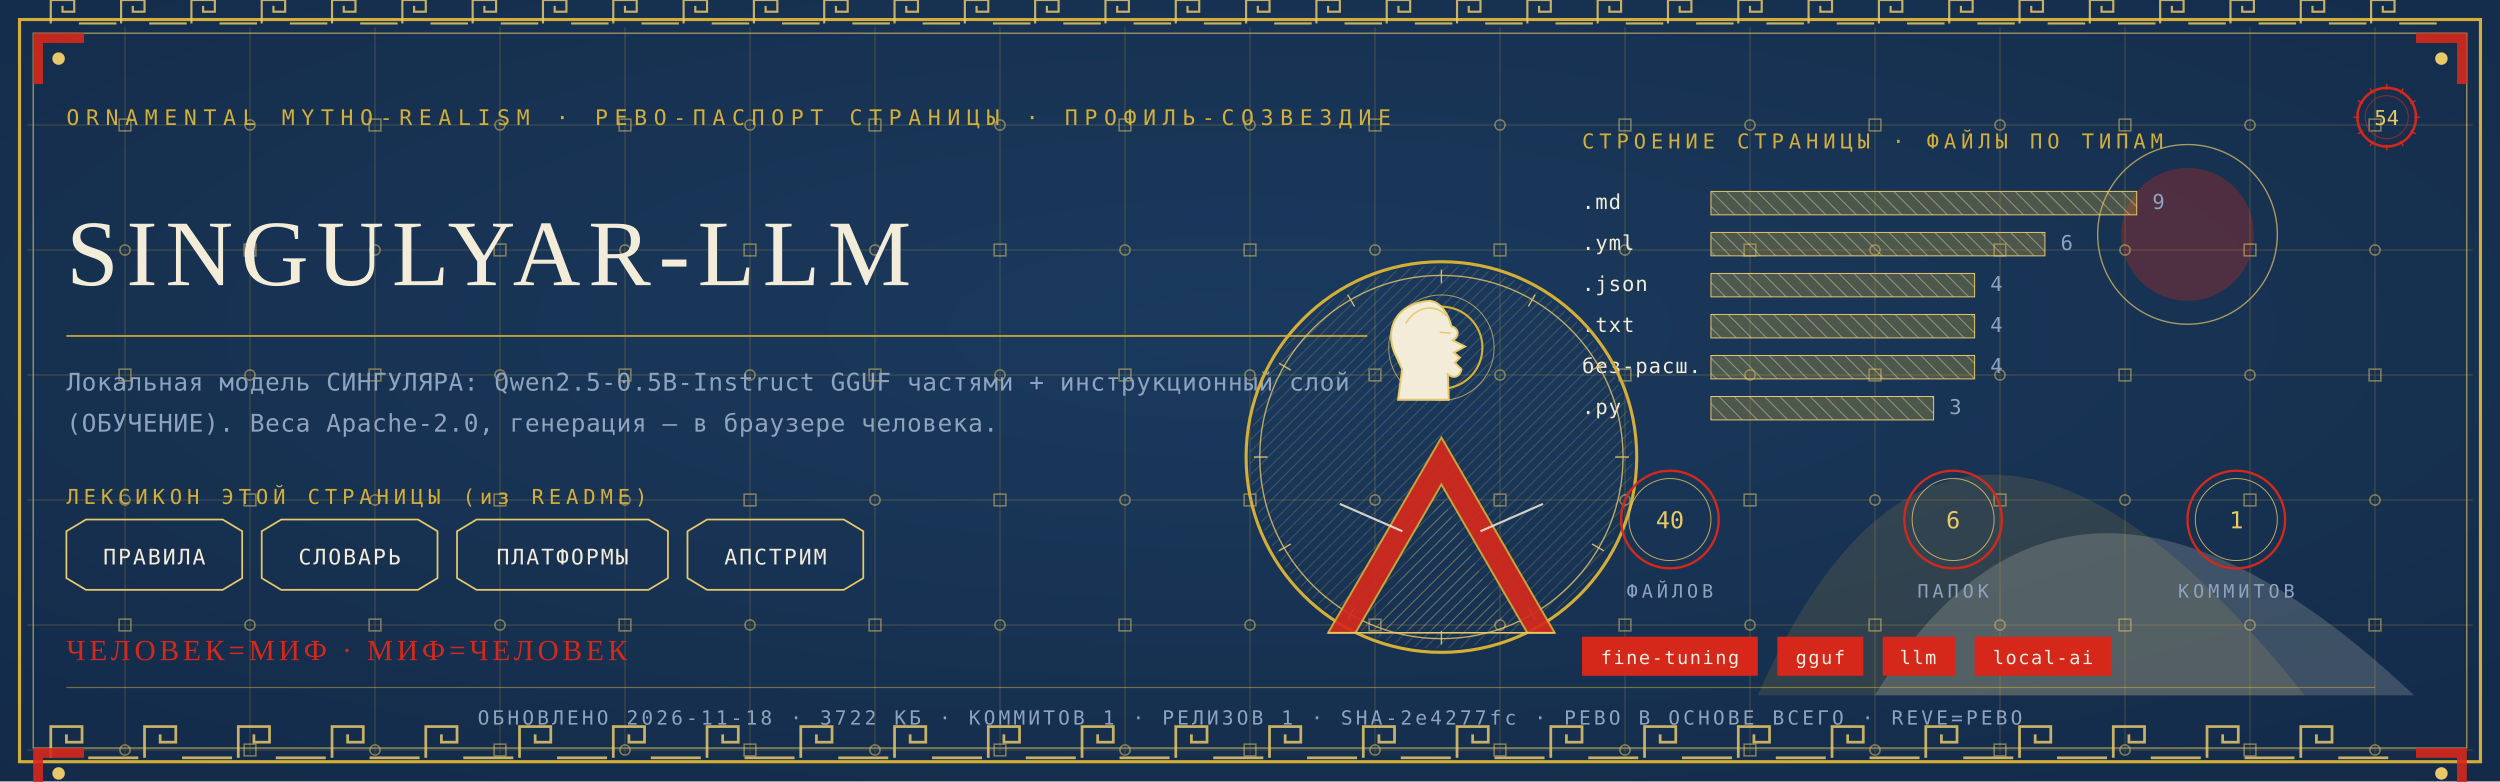
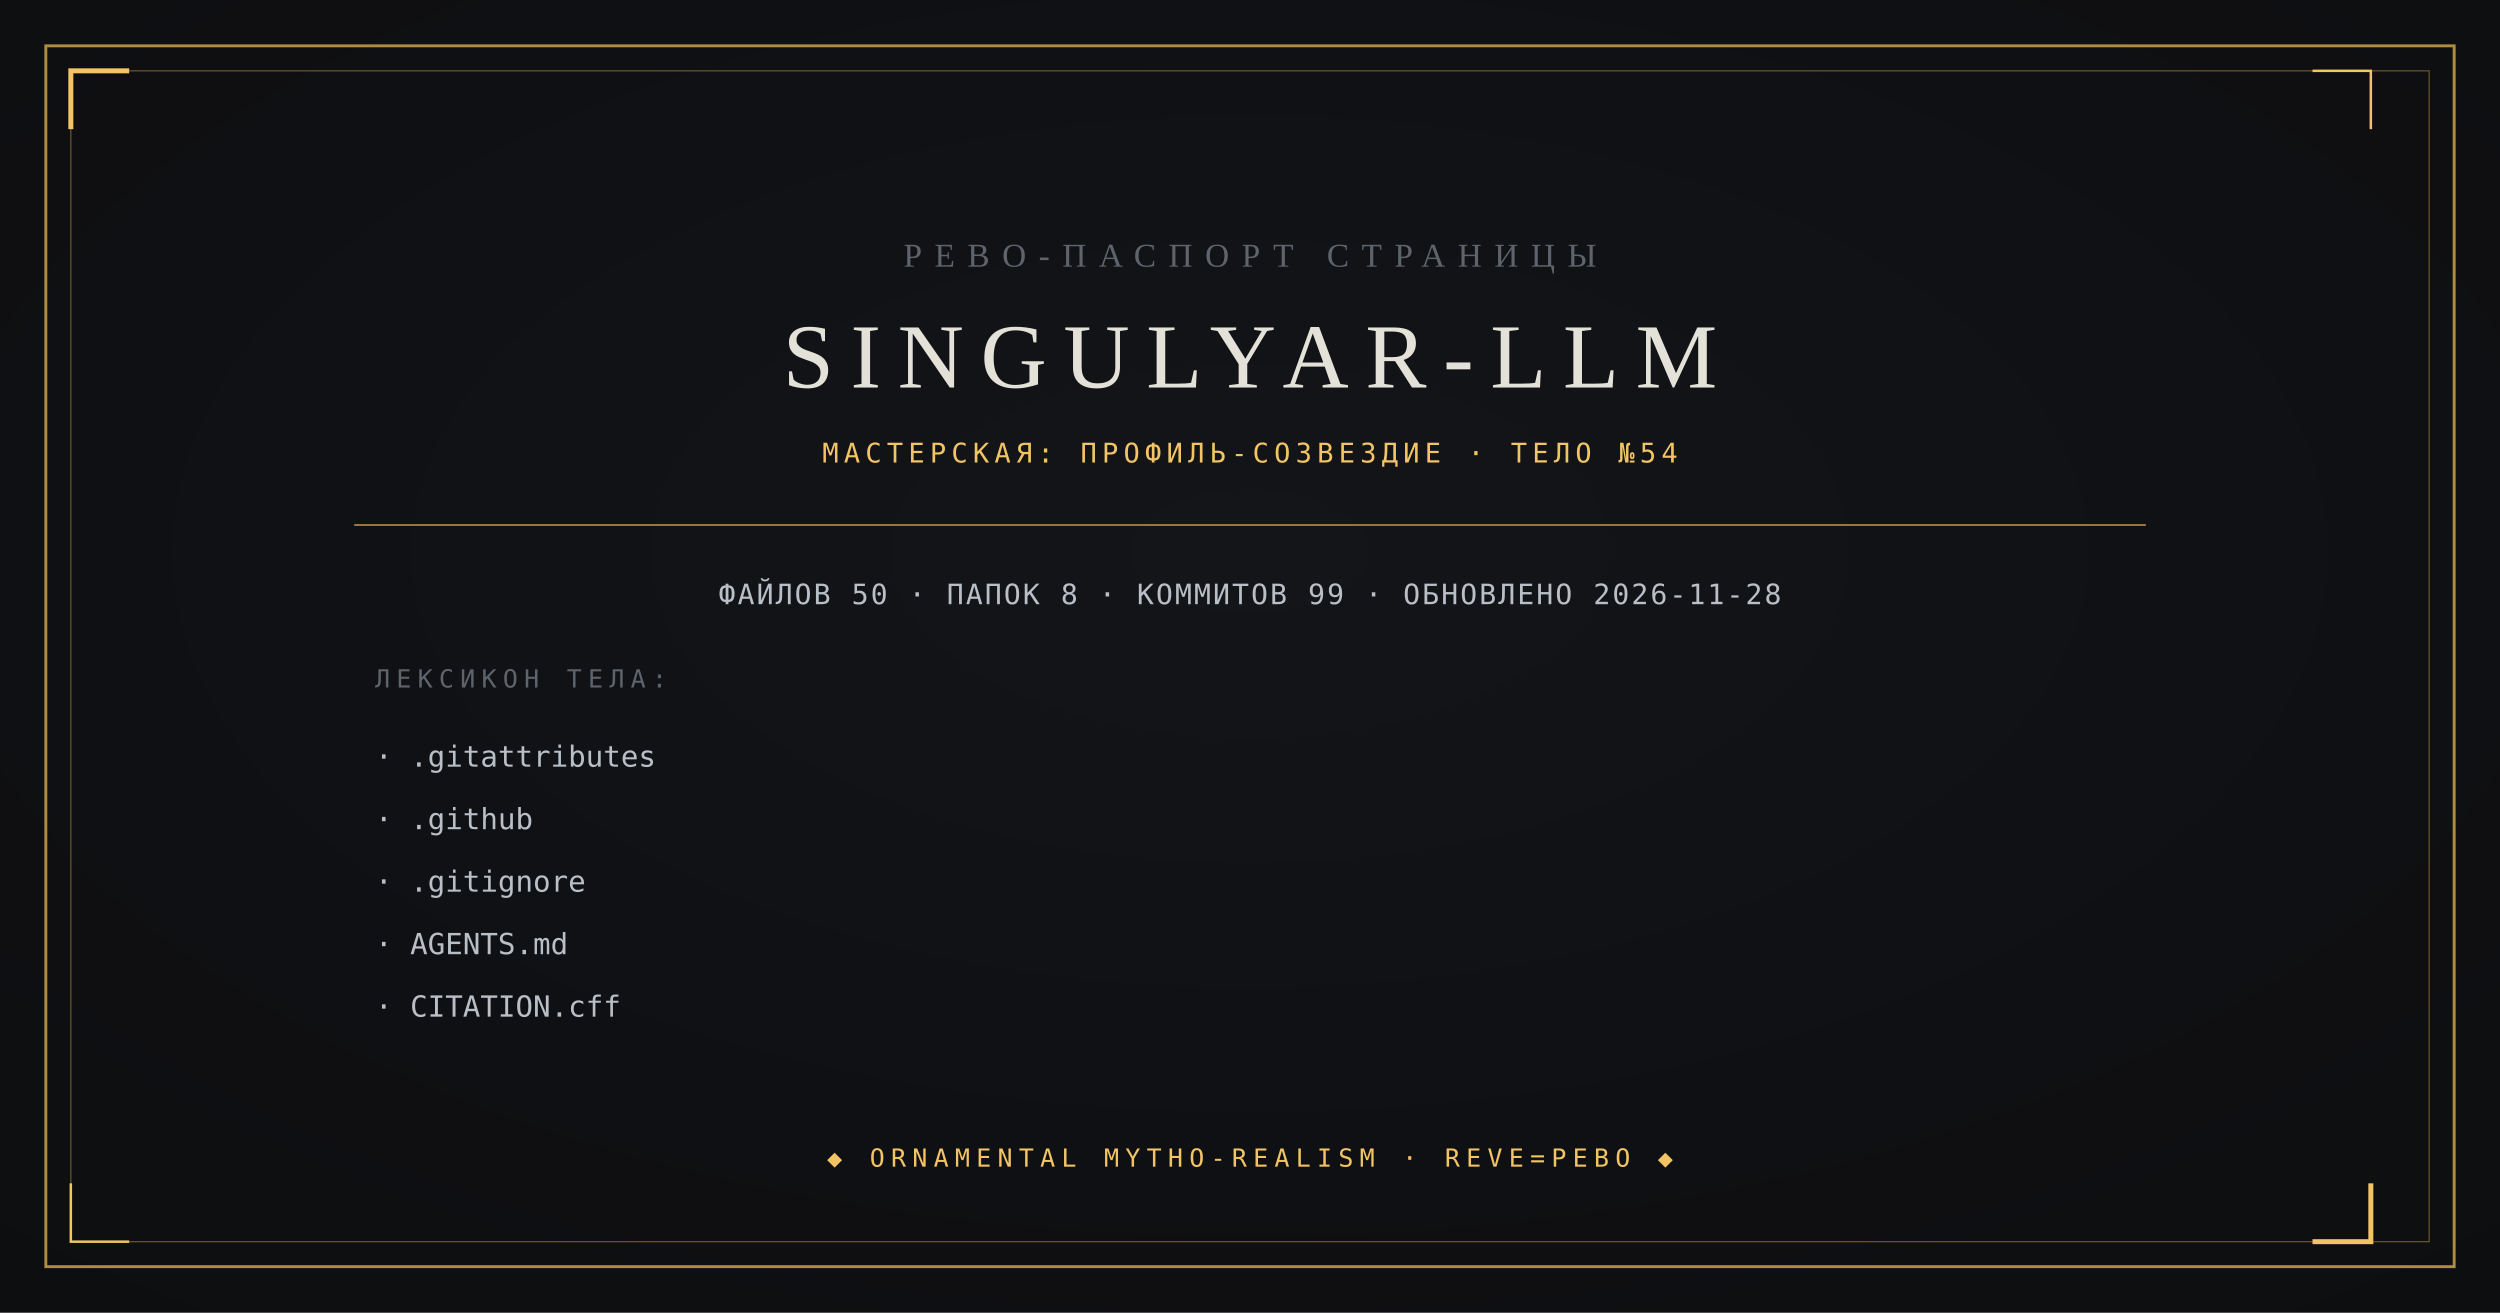
- <svg xmlns="http://www.w3.org/2000/svg" viewBox="0 0 1280 400" width="1280" height="400">
-   <defs>
-     <radialGradient id="rp54" cx="0.5" cy="0.42" r="1.1">
-       <stop offset="0" stop-color="#1B3B5F" />
-       <stop offset="1" stop-color="#10243E" />
-     </radialGradient>
-     <pattern id="hatchm" width="4.2" height="4.2" patternUnits="userSpaceOnUse" patternTransform="rotate(45)">
-       <rect width="4.2" height="4.2" fill="none" />
-       <line x1="0" y1="0" x2="0" y2="4.2" stroke="#E8C868" stroke-width="0.5" />
-     </pattern>
-     <pattern id="hatchv" width="5.5" height="5.5" patternUnits="userSpaceOnUse" patternTransform="rotate(-45)">
-       <rect width="5.5" height="5.5" fill="none" />
-       <line x1="0" y1="0" x2="0" y2="5.5" stroke="#F3ECD9" stroke-width="0.5" />
-     </pattern>
-   </defs>
-   <rect width="1280" height="400" fill="#10243E" />
-   <rect width="1280" height="400" fill="url(#rp54)" opacity="0.94" />
-   <path d="M 900 356 Q 1000 130 1180 356 Z" fill="#D4AF37" opacity="0.14" />
-   <path d="M 960 356 Q 1060 190 1236 356 Z" fill="#F3ECD9" opacity="0.18" />
-   <circle cx="1120" cy="120" r="34" fill="#D5281B" opacity="0.30" />
-   <circle cx="1120" cy="120" r="46" fill="none" stroke="#E8C868" stroke-width="0.7" opacity="0.7" />
-   <g stroke="#D4AF37" stroke-width="0.45" opacity="0.30">
-     <line x1="64" y1="14" x2="64" y2="386" />
-     <line x1="128" y1="14" x2="128" y2="386" />
-     <line x1="192" y1="14" x2="192" y2="386" />
-     <line x1="256" y1="14" x2="256" y2="386" />
-     <line x1="320" y1="14" x2="320" y2="386" />
-     <line x1="384" y1="14" x2="384" y2="386" />
-     <line x1="448" y1="14" x2="448" y2="386" />
-     <line x1="512" y1="14" x2="512" y2="386" />
-     <line x1="576" y1="14" x2="576" y2="386" />
-     <line x1="640" y1="14" x2="640" y2="386" />
-     <line x1="704" y1="14" x2="704" y2="386" />
-     <line x1="768" y1="14" x2="768" y2="386" />
-     <line x1="832" y1="14" x2="832" y2="386" />
-     <line x1="896" y1="14" x2="896" y2="386" />
-     <line x1="960" y1="14" x2="960" y2="386" />
-     <line x1="1024" y1="14" x2="1024" y2="386" />
-     <line x1="1088" y1="14" x2="1088" y2="386" />
-     <line x1="1152" y1="14" x2="1152" y2="386" />
-     <line x1="1216" y1="14" x2="1216" y2="386" />
-     <line x1="14" y1="64" x2="1266" y2="64" />
-     <line x1="14" y1="128" x2="1266" y2="128" />
-     <line x1="14" y1="192" x2="1266" y2="192" />
-     <line x1="14" y1="256" x2="1266" y2="256" />
-     <line x1="14" y1="320" x2="1266" y2="320" />
-     <line x1="14" y1="384" x2="1266" y2="384" />
-   </g>
-   <g fill="none" stroke="#E8C868" stroke-width="0.8" opacity="0.5">
-     <rect x="61" y="61" width="6" height="6" />
-     <circle cx="64" cy="128" r="2.6" />
-     <rect x="61" y="189" width="6" height="6" />
-     <circle cx="64" cy="256" r="2.6" />
-     <rect x="61" y="317" width="6" height="6" />
-     <circle cx="64" cy="384" r="2.6" />
-     <circle cx="128" cy="64" r="2.6" />
-     <rect x="125" y="125" width="6" height="6" />
-     <circle cx="128" cy="192" r="2.6" />
-     <rect x="125" y="253" width="6" height="6" />
-     <circle cx="128" cy="320" r="2.6" />
-     <rect x="125" y="381" width="6" height="6" />
-     <rect x="189" y="61" width="6" height="6" />
-     <circle cx="192" cy="128" r="2.6" />
-     <rect x="189" y="189" width="6" height="6" />
-     <circle cx="192" cy="256" r="2.6" />
-     <rect x="189" y="317" width="6" height="6" />
-     <circle cx="192" cy="384" r="2.6" />
-     <circle cx="256" cy="64" r="2.6" />
-     <rect x="253" y="125" width="6" height="6" />
-     <circle cx="256" cy="192" r="2.6" />
-     <rect x="253" y="253" width="6" height="6" />
-     <circle cx="256" cy="320" r="2.6" />
-     <rect x="253" y="381" width="6" height="6" />
-     <rect x="317" y="61" width="6" height="6" />
-     <circle cx="320" cy="128" r="2.6" />
-     <rect x="317" y="189" width="6" height="6" />
-     <circle cx="320" cy="256" r="2.6" />
-     <rect x="317" y="317" width="6" height="6" />
-     <circle cx="320" cy="384" r="2.6" />
-     <circle cx="384" cy="64" r="2.6" />
-     <rect x="381" y="125" width="6" height="6" />
-     <circle cx="384" cy="192" r="2.6" />
-     <rect x="381" y="253" width="6" height="6" />
-     <circle cx="384" cy="320" r="2.6" />
-     <rect x="381" y="381" width="6" height="6" />
-     <rect x="445" y="61" width="6" height="6" />
-     <circle cx="448" cy="128" r="2.6" />
-     <rect x="445" y="189" width="6" height="6" />
-     <circle cx="448" cy="256" r="2.6" />
-     <rect x="445" y="317" width="6" height="6" />
-     <circle cx="448" cy="384" r="2.6" />
-     <circle cx="512" cy="64" r="2.6" />
-     <rect x="509" y="125" width="6" height="6" />
-     <circle cx="512" cy="192" r="2.6" />
-     <rect x="509" y="253" width="6" height="6" />
-     <circle cx="512" cy="320" r="2.6" />
-     <rect x="509" y="381" width="6" height="6" />
-     <rect x="573" y="61" width="6" height="6" />
-     <circle cx="576" cy="128" r="2.6" />
-     <rect x="573" y="189" width="6" height="6" />
-     <circle cx="576" cy="256" r="2.6" />
-     <rect x="573" y="317" width="6" height="6" />
-     <circle cx="576" cy="384" r="2.6" />
-     <circle cx="640" cy="64" r="2.6" />
-     <rect x="637" y="125" width="6" height="6" />
-     <circle cx="640" cy="192" r="2.6" />
-     <rect x="637" y="253" width="6" height="6" />
-     <circle cx="640" cy="320" r="2.6" />
-     <rect x="637" y="381" width="6" height="6" />
-     <rect x="701" y="61" width="6" height="6" />
-     <circle cx="704" cy="128" r="2.6" />
-     <rect x="701" y="189" width="6" height="6" />
-     <circle cx="704" cy="256" r="2.6" />
-     <rect x="701" y="317" width="6" height="6" />
-     <circle cx="704" cy="384" r="2.6" />
-     <circle cx="768" cy="64" r="2.6" />
-     <rect x="765" y="125" width="6" height="6" />
-     <circle cx="768" cy="192" r="2.6" />
-     <rect x="765" y="253" width="6" height="6" />
-     <circle cx="768" cy="320" r="2.6" />
-     <rect x="765" y="381" width="6" height="6" />
-     <rect x="829" y="61" width="6" height="6" />
-     <circle cx="832" cy="128" r="2.6" />
-     <rect x="829" y="189" width="6" height="6" />
-     <circle cx="832" cy="256" r="2.6" />
-     <rect x="829" y="317" width="6" height="6" />
-     <circle cx="832" cy="384" r="2.6" />
-     <circle cx="896" cy="64" r="2.6" />
-     <rect x="893" y="125" width="6" height="6" />
-     <circle cx="896" cy="192" r="2.6" />
-     <rect x="893" y="253" width="6" height="6" />
-     <circle cx="896" cy="320" r="2.6" />
-     <rect x="893" y="381" width="6" height="6" />
-     <rect x="957" y="61" width="6" height="6" />
-     <circle cx="960" cy="128" r="2.6" />
-     <rect x="957" y="189" width="6" height="6" />
-     <circle cx="960" cy="256" r="2.6" />
-     <rect x="957" y="317" width="6" height="6" />
-     <circle cx="960" cy="384" r="2.6" />
-     <circle cx="1024" cy="64" r="2.6" />
-     <rect x="1021" y="125" width="6" height="6" />
-     <circle cx="1024" cy="192" r="2.6" />
-     <rect x="1021" y="253" width="6" height="6" />
-     <circle cx="1024" cy="320" r="2.6" />
-     <rect x="1021" y="381" width="6" height="6" />
-     <rect x="1085" y="61" width="6" height="6" />
-     <circle cx="1088" cy="128" r="2.6" />
-     <rect x="1085" y="189" width="6" height="6" />
-     <circle cx="1088" cy="256" r="2.6" />
-     <rect x="1085" y="317" width="6" height="6" />
-     <circle cx="1088" cy="384" r="2.6" />
-     <circle cx="1152" cy="64" r="2.6" />
-     <rect x="1149" y="125" width="6" height="6" />
-     <circle cx="1152" cy="192" r="2.6" />
-     <rect x="1149" y="253" width="6" height="6" />
-     <circle cx="1152" cy="320" r="2.6" />
-     <rect x="1149" y="381" width="6" height="6" />
-     <rect x="1213" y="61" width="6" height="6" />
-     <circle cx="1216" cy="128" r="2.6" />
-     <rect x="1213" y="189" width="6" height="6" />
-     <circle cx="1216" cy="256" r="2.6" />
-     <rect x="1213" y="317" width="6" height="6" />
-     <circle cx="1216" cy="384" r="2.6" />
-   </g>
-   <rect x="10" y="10" width="1260" height="380" fill="none" stroke="#D4AF37" stroke-width="1.6" />
-   <rect x="17" y="17" width="1246" height="366" fill="none" stroke="#E8C868" stroke-width="0.6" opacity="0.75" />
-   <g fill="none" stroke="#E8C868" stroke-width="1.4" opacity="0.85">
-     <path d="M 26 388 L 26 372 L 42 372 L 42 380.0 L 34.0 380.0 L 34.0 376.0" />
-     <line x1="45.2" y1="388" x2="70.8" y2="388" />
-     <path d="M 74 388 L 74 372 L 90 372 L 90 380.0 L 82.0 380.0 L 82.0 376.0" />
-     <line x1="93.2" y1="388" x2="118.8" y2="388" />
-     <path d="M 122 388 L 122 372 L 138 372 L 138 380.0 L 130.0 380.0 L 130.0 376.0" />
-     <line x1="141.2" y1="388" x2="166.8" y2="388" />
-     <path d="M 170 388 L 170 372 L 186 372 L 186 380.0 L 178.0 380.0 L 178.0 376.0" />
-     <line x1="189.2" y1="388" x2="214.8" y2="388" />
-     <path d="M 218 388 L 218 372 L 234 372 L 234 380.0 L 226.0 380.0 L 226.0 376.0" />
-     <line x1="237.2" y1="388" x2="262.8" y2="388" />
-     <path d="M 266 388 L 266 372 L 282 372 L 282 380.0 L 274.0 380.0 L 274.0 376.0" />
-     <line x1="285.2" y1="388" x2="310.8" y2="388" />
-     <path d="M 314 388 L 314 372 L 330 372 L 330 380.0 L 322.0 380.0 L 322.0 376.0" />
-     <line x1="333.2" y1="388" x2="358.8" y2="388" />
-     <path d="M 362 388 L 362 372 L 378 372 L 378 380.0 L 370.0 380.0 L 370.0 376.0" />
-     <line x1="381.2" y1="388" x2="406.8" y2="388" />
-     <path d="M 410 388 L 410 372 L 426 372 L 426 380.0 L 418.0 380.0 L 418.0 376.0" />
-     <line x1="429.2" y1="388" x2="454.8" y2="388" />
-     <path d="M 458 388 L 458 372 L 474 372 L 474 380.0 L 466.0 380.0 L 466.0 376.0" />
-     <line x1="477.2" y1="388" x2="502.8" y2="388" />
-     <path d="M 506 388 L 506 372 L 522 372 L 522 380.0 L 514.0 380.0 L 514.0 376.0" />
-     <line x1="525.2" y1="388" x2="550.8" y2="388" />
-     <path d="M 554 388 L 554 372 L 570 372 L 570 380.0 L 562.0 380.0 L 562.0 376.0" />
-     <line x1="573.2" y1="388" x2="598.8" y2="388" />
-     <path d="M 602 388 L 602 372 L 618 372 L 618 380.0 L 610.0 380.0 L 610.0 376.0" />
-     <line x1="621.2" y1="388" x2="646.8" y2="388" />
-     <path d="M 650 388 L 650 372 L 666 372 L 666 380.0 L 658.0 380.0 L 658.0 376.0" />
-     <line x1="669.2" y1="388" x2="694.8" y2="388" />
-     <path d="M 698 388 L 698 372 L 714 372 L 714 380.0 L 706.0 380.0 L 706.0 376.0" />
-     <line x1="717.2" y1="388" x2="742.8" y2="388" />
-     <path d="M 746 388 L 746 372 L 762 372 L 762 380.0 L 754.0 380.0 L 754.0 376.0" />
-     <line x1="765.2" y1="388" x2="790.8" y2="388" />
-     <path d="M 794 388 L 794 372 L 810 372 L 810 380.0 L 802.0 380.0 L 802.0 376.0" />
-     <line x1="813.2" y1="388" x2="838.8" y2="388" />
-     <path d="M 842 388 L 842 372 L 858 372 L 858 380.0 L 850.0 380.0 L 850.0 376.0" />
-     <line x1="861.2" y1="388" x2="886.8" y2="388" />
-     <path d="M 890 388 L 890 372 L 906 372 L 906 380.0 L 898.0 380.0 L 898.0 376.0" />
-     <line x1="909.2" y1="388" x2="934.8" y2="388" />
-     <path d="M 938 388 L 938 372 L 954 372 L 954 380.0 L 946.0 380.0 L 946.0 376.0" />
-     <line x1="957.2" y1="388" x2="982.8" y2="388" />
-     <path d="M 986 388 L 986 372 L 1002 372 L 1002 380.0 L 994.0 380.0 L 994.0 376.0" />
-     <line x1="1005.2" y1="388" x2="1030.8" y2="388" />
-     <path d="M 1034 388 L 1034 372 L 1050 372 L 1050 380.0 L 1042.0 380.0 L 1042.0 376.0" />
-     <line x1="1053.2" y1="388" x2="1078.8" y2="388" />
-     <path d="M 1082 388 L 1082 372 L 1098 372 L 1098 380.0 L 1090.0 380.0 L 1090.0 376.0" />
-     <line x1="1101.2" y1="388" x2="1126.8" y2="388" />
-     <path d="M 1130 388 L 1130 372 L 1146 372 L 1146 380.0 L 1138.0 380.0 L 1138.0 376.0" />
-     <line x1="1149.2" y1="388" x2="1174.8" y2="388" />
-     <path d="M 1178 388 L 1178 372 L 1194 372 L 1194 380.0 L 1186.0 380.0 L 1186.0 376.0" />
-     <line x1="1197.2" y1="388" x2="1222.8" y2="388" />
-   </g>
-   <g fill="none" stroke="#E8C868" stroke-width="1.1" opacity="0.85">
-     <path d="M 26 12 L 26 0 L 38 0 L 38 6.0 L 32.0 6.0 L 32.0 3.0" />
-     <line x1="40.4" y1="12" x2="59.6" y2="12" />
-     <path d="M 62 12 L 62 0 L 74 0 L 74 6.0 L 68.0 6.0 L 68.0 3.0" />
-     <line x1="76.4" y1="12" x2="95.6" y2="12" />
-     <path d="M 98 12 L 98 0 L 110 0 L 110 6.0 L 104.0 6.0 L 104.0 3.0" />
-     <line x1="112.4" y1="12" x2="131.6" y2="12" />
-     <path d="M 134 12 L 134 0 L 146 0 L 146 6.0 L 140.0 6.0 L 140.0 3.0" />
-     <line x1="148.4" y1="12" x2="167.6" y2="12" />
-     <path d="M 170 12 L 170 0 L 182 0 L 182 6.0 L 176.0 6.0 L 176.0 3.0" />
-     <line x1="184.4" y1="12" x2="203.6" y2="12" />
-     <path d="M 206 12 L 206 0 L 218 0 L 218 6.0 L 212.0 6.0 L 212.0 3.0" />
-     <line x1="220.4" y1="12" x2="239.6" y2="12" />
-     <path d="M 242 12 L 242 0 L 254 0 L 254 6.0 L 248.0 6.0 L 248.0 3.0" />
-     <line x1="256.4" y1="12" x2="275.6" y2="12" />
-     <path d="M 278 12 L 278 0 L 290 0 L 290 6.0 L 284.0 6.0 L 284.0 3.0" />
-     <line x1="292.4" y1="12" x2="311.6" y2="12" />
-     <path d="M 314 12 L 314 0 L 326 0 L 326 6.0 L 320.0 6.0 L 320.0 3.0" />
-     <line x1="328.4" y1="12" x2="347.6" y2="12" />
-     <path d="M 350 12 L 350 0 L 362 0 L 362 6.0 L 356.0 6.0 L 356.0 3.0" />
-     <line x1="364.4" y1="12" x2="383.6" y2="12" />
-     <path d="M 386 12 L 386 0 L 398 0 L 398 6.0 L 392.0 6.0 L 392.0 3.0" />
-     <line x1="400.4" y1="12" x2="419.6" y2="12" />
-     <path d="M 422 12 L 422 0 L 434 0 L 434 6.0 L 428.0 6.0 L 428.0 3.0" />
-     <line x1="436.4" y1="12" x2="455.6" y2="12" />
-     <path d="M 458 12 L 458 0 L 470 0 L 470 6.0 L 464.0 6.0 L 464.0 3.0" />
-     <line x1="472.4" y1="12" x2="491.6" y2="12" />
-     <path d="M 494 12 L 494 0 L 506 0 L 506 6.0 L 500.0 6.0 L 500.0 3.0" />
-     <line x1="508.4" y1="12" x2="527.6" y2="12" />
-     <path d="M 530 12 L 530 0 L 542 0 L 542 6.0 L 536.0 6.0 L 536.0 3.0" />
-     <line x1="544.4" y1="12" x2="563.6" y2="12" />
-     <path d="M 566 12 L 566 0 L 578 0 L 578 6.0 L 572.0 6.0 L 572.0 3.0" />
-     <line x1="580.4" y1="12" x2="599.6" y2="12" />
-     <path d="M 602 12 L 602 0 L 614 0 L 614 6.0 L 608.0 6.0 L 608.0 3.0" />
-     <line x1="616.4" y1="12" x2="635.6" y2="12" />
-     <path d="M 638 12 L 638 0 L 650 0 L 650 6.0 L 644.0 6.0 L 644.0 3.0" />
-     <line x1="652.4" y1="12" x2="671.6" y2="12" />
-     <path d="M 674 12 L 674 0 L 686 0 L 686 6.0 L 680.0 6.0 L 680.0 3.0" />
-     <line x1="688.4" y1="12" x2="707.6" y2="12" />
-     <path d="M 710 12 L 710 0 L 722 0 L 722 6.0 L 716.0 6.0 L 716.0 3.0" />
-     <line x1="724.4" y1="12" x2="743.6" y2="12" />
-     <path d="M 746 12 L 746 0 L 758 0 L 758 6.0 L 752.0 6.0 L 752.0 3.0" />
-     <line x1="760.4" y1="12" x2="779.6" y2="12" />
-     <path d="M 782 12 L 782 0 L 794 0 L 794 6.0 L 788.0 6.0 L 788.0 3.0" />
-     <line x1="796.4" y1="12" x2="815.6" y2="12" />
-     <path d="M 818 12 L 818 0 L 830 0 L 830 6.0 L 824.0 6.0 L 824.0 3.0" />
-     <line x1="832.4" y1="12" x2="851.6" y2="12" />
-     <path d="M 854 12 L 854 0 L 866 0 L 866 6.0 L 860.0 6.0 L 860.0 3.0" />
-     <line x1="868.4" y1="12" x2="887.6" y2="12" />
-     <path d="M 890 12 L 890 0 L 902 0 L 902 6.0 L 896.0 6.0 L 896.0 3.0" />
-     <line x1="904.4" y1="12" x2="923.6" y2="12" />
-     <path d="M 926 12 L 926 0 L 938 0 L 938 6.0 L 932.0 6.0 L 932.0 3.0" />
-     <line x1="940.4" y1="12" x2="959.6" y2="12" />
-     <path d="M 962 12 L 962 0 L 974 0 L 974 6.0 L 968.0 6.0 L 968.0 3.0" />
-     <line x1="976.4" y1="12" x2="995.6" y2="12" />
-     <path d="M 998 12 L 998 0 L 1010 0 L 1010 6.0 L 1004.0 6.0 L 1004.0 3.0" />
-     <line x1="1012.4" y1="12" x2="1031.6" y2="12" />
-     <path d="M 1034 12 L 1034 0 L 1046 0 L 1046 6.0 L 1040.0 6.0 L 1040.0 3.0" />
-     <line x1="1048.4" y1="12" x2="1067.6" y2="12" />
-     <path d="M 1070 12 L 1070 0 L 1082 0 L 1082 6.0 L 1076.0 6.0 L 1076.0 3.0" />
-     <line x1="1084.4" y1="12" x2="1103.6" y2="12" />
-     <path d="M 1106 12 L 1106 0 L 1118 0 L 1118 6.0 L 1112.0 6.0 L 1112.0 3.0" />
-     <line x1="1120.4" y1="12" x2="1139.6" y2="12" />
-     <path d="M 1142 12 L 1142 0 L 1154 0 L 1154 6.0 L 1148.0 6.0 L 1148.0 3.0" />
-     <line x1="1156.4" y1="12" x2="1175.6" y2="12" />
-     <path d="M 1178 12 L 1178 0 L 1190 0 L 1190 6.0 L 1184.0 6.0 L 1184.0 3.0" />
-     <line x1="1192.4" y1="12" x2="1211.6" y2="12" />
-     <path d="M 1214 12 L 1214 0 L 1226 0 L 1226 6.0 L 1220.0 6.0 L 1220.0 3.0" />
-     <line x1="1228.4" y1="12" x2="1247.6" y2="12" />
-   </g>
-   <g transform="translate(17,17) scale(1,1)">
-     <path d="M 0 0 L 26 0 L 26 5 L 5 5 L 5 26 L 0 26 Z" fill="#D5281B" opacity="0.9" />
-     <circle cx="13" cy="13" r="3.2" fill="#E8C868" />
-   </g>
-   <g transform="translate(1263,17) scale(-1,1)">
-     <path d="M 0 0 L 26 0 L 26 5 L 5 5 L 5 26 L 0 26 Z" fill="#D5281B" opacity="0.9" />
-     <circle cx="13" cy="13" r="3.2" fill="#E8C868" />
-   </g>
-   <g transform="translate(17,383) scale(1,1)">
-     <path d="M 0 0 L 26 0 L 26 5 L 5 5 L 5 26 L 0 26 Z" fill="#D5281B" opacity="0.9" />
-     <circle cx="13" cy="13" r="3.2" fill="#E8C868" />
-   </g>
-   <g transform="translate(1263,383) scale(-1,1)">
-     <path d="M 0 0 L 26 0 L 26 5 L 5 5 L 5 26 L 0 26 Z" fill="#D5281B" opacity="0.9" />
-     <circle cx="13" cy="13" r="3.2" fill="#E8C868" />
-   </g>
-   <text x="34" y="64" font-family="'Cascadia Mono', ui-monospace, Consolas, monospace" font-size="11" fill="#D4AF37" letter-spacing="3.4">ORNAMENTAL MYTHO-REALISM · РЕВО-ПАСПОРТ СТРАНИЦЫ · ПРОФИЛЬ-СОЗВЕЗДИЕ</text>
-   <g transform="translate(1222,60)">
-     <circle r="15" fill="none" stroke="#D5281B" stroke-width="1.3" />
-     <circle r="11" fill="none" stroke="#D5281B" stroke-width="0.55" opacity="0.6" />
-     <text y="4" text-anchor="middle" font-family="'Cascadia Mono', ui-monospace, Consolas, monospace" font-size="10.5" fill="#E8C868">54</text>
-     <g stroke="#D5281B" stroke-width="0.7">
-       <line x1="0" y1="-17" x2="0" y2="-14" transform="rotate(0)" />
-       <line x1="0" y1="-17" x2="0" y2="-14" transform="rotate(30)" />
-       <line x1="0" y1="-17" x2="0" y2="-14" transform="rotate(60)" />
-       <line x1="0" y1="-17" x2="0" y2="-14" transform="rotate(90)" />
-       <line x1="0" y1="-17" x2="0" y2="-14" transform="rotate(120)" />
-       <line x1="0" y1="-17" x2="0" y2="-14" transform="rotate(150)" />
-       <line x1="0" y1="-17" x2="0" y2="-14" transform="rotate(180)" />
-       <line x1="0" y1="-17" x2="0" y2="-14" transform="rotate(210)" />
-       <line x1="0" y1="-17" x2="0" y2="-14" transform="rotate(240)" />
-       <line x1="0" y1="-17" x2="0" y2="-14" transform="rotate(270)" />
-       <line x1="0" y1="-17" x2="0" y2="-14" transform="rotate(300)" />
-       <line x1="0" y1="-17" x2="0" y2="-14" transform="rotate(330)" />
-     </g>
-   </g>
-   <text x="34" y="146" font-family="Georgia, 'Times New Roman', serif" font-size="48.0" fill="#F3ECD9" letter-spacing="4">SINGULYAR-LLM</text>
-   <line x1="34" y1="172" x2="700" y2="172" stroke="#D4AF37" stroke-width="1" opacity="0.85" />
-   <text x="34" y="200" font-family="'Cascadia Mono', ui-monospace, Consolas, monospace" font-size="12.5" fill="#8FA3BF" letter-spacing="0.3">Локальная модель СИНГУЛЯРА: Qwen2.5-0.5B-Instruct GGUF частями + инструкционный слой</text>
-   <text x="34" y="221" font-family="'Cascadia Mono', ui-monospace, Consolas, monospace" font-size="12.5" fill="#8FA3BF" letter-spacing="0.3">(ОБУЧЕНИЕ). Веса Apache-2.0, генерация — в браузере человека.</text>
-   <text x="34" y="258" font-family="'Cascadia Mono', ui-monospace, Consolas, monospace" font-size="10.5" fill="#D4AF37" letter-spacing="2.5">ЛЕКСИКОН ЭТОЙ СТРАНИЦЫ (из README)</text>
-   <path d="M 34 272 L 44 266 L 114 266 L 124 272 L 124 296 L 114 302 L 44 302 L 34 296 Z" fill="none" stroke="#E8C868" stroke-width="0.9" />
-   <text x="79" y="289" text-anchor="middle" font-family="'Cascadia Mono', ui-monospace, Consolas, monospace" font-size="11" fill="#F3ECD9" letter-spacing="1">ПРАВИЛА</text>
-   <path d="M 134 272 L 144 266 L 214 266 L 224 272 L 224 296 L 214 302 L 144 302 L 134 296 Z" fill="none" stroke="#E8C868" stroke-width="0.9" />
-   <text x="179" y="289" text-anchor="middle" font-family="'Cascadia Mono', ui-monospace, Consolas, monospace" font-size="11" fill="#F3ECD9" letter-spacing="1">СЛОВАРЬ</text>
-   <path d="M 234 272 L 244 266 L 332 266 L 342 272 L 342 296 L 332 302 L 244 302 L 234 296 Z" fill="none" stroke="#E8C868" stroke-width="0.9" />
-   <text x="288" y="289" text-anchor="middle" font-family="'Cascadia Mono', ui-monospace, Consolas, monospace" font-size="11" fill="#F3ECD9" letter-spacing="1">ПЛАТФОРМЫ</text>
-   <path d="M 352 272 L 362 266 L 432 266 L 442 272 L 442 296 L 432 302 L 362 302 L 352 296 Z" fill="none" stroke="#E8C868" stroke-width="0.9" />
-   <text x="397" y="289" text-anchor="middle" font-family="'Cascadia Mono', ui-monospace, Consolas, monospace" font-size="11" fill="#F3ECD9" letter-spacing="1">АПСТРИМ</text>
-   <text x="810" y="76" font-family="'Cascadia Mono', ui-monospace, Consolas, monospace" font-size="10.5" fill="#D4AF37" letter-spacing="2.5">СТРОЕНИЕ СТРАНИЦЫ · ФАЙЛЫ ПО ТИПАМ</text>
-   <text x="810" y="107" font-family="'Cascadia Mono', ui-monospace, Consolas, monospace" font-size="10.5" fill="#F3ECD9" letter-spacing="0.5">.md</text>
-   <rect x="876" y="98" width="218" height="12" fill="url(#hatchv)" opacity="0.9" />
-   <rect x="876" y="98" width="218" height="12" fill="#D4AF37" opacity="0.28" />
-   <rect x="876" y="98" width="218" height="12" fill="none" stroke="#E8C868" stroke-width="0.5" />
-   <text x="1102" y="107" font-family="'Cascadia Mono', ui-monospace, Consolas, monospace" font-size="10.5" fill="#8FA3BF">9</text>
-   <text x="810" y="128" font-family="'Cascadia Mono', ui-monospace, Consolas, monospace" font-size="10.5" fill="#F3ECD9" letter-spacing="0.5">.yml</text>
-   <rect x="876" y="119" width="171" height="12" fill="url(#hatchv)" opacity="0.9" />
-   <rect x="876" y="119" width="171" height="12" fill="#D4AF37" opacity="0.28" />
-   <rect x="876" y="119" width="171" height="12" fill="none" stroke="#E8C868" stroke-width="0.5" />
-   <text x="1055" y="128" font-family="'Cascadia Mono', ui-monospace, Consolas, monospace" font-size="10.5" fill="#8FA3BF">6</text>
-   <text x="810" y="149" font-family="'Cascadia Mono', ui-monospace, Consolas, monospace" font-size="10.5" fill="#F3ECD9" letter-spacing="0.5">.json</text>
-   <rect x="876" y="140" width="135" height="12" fill="url(#hatchv)" opacity="0.9" />
-   <rect x="876" y="140" width="135" height="12" fill="#D4AF37" opacity="0.28" />
-   <rect x="876" y="140" width="135" height="12" fill="none" stroke="#E8C868" stroke-width="0.5" />
-   <text x="1019" y="149" font-family="'Cascadia Mono', ui-monospace, Consolas, monospace" font-size="10.5" fill="#8FA3BF">4</text>
-   <text x="810" y="170" font-family="'Cascadia Mono', ui-monospace, Consolas, monospace" font-size="10.5" fill="#F3ECD9" letter-spacing="0.5">.txt</text>
-   <rect x="876" y="161" width="135" height="12" fill="url(#hatchv)" opacity="0.9" />
-   <rect x="876" y="161" width="135" height="12" fill="#D4AF37" opacity="0.28" />
-   <rect x="876" y="161" width="135" height="12" fill="none" stroke="#E8C868" stroke-width="0.5" />
-   <text x="1019" y="170" font-family="'Cascadia Mono', ui-monospace, Consolas, monospace" font-size="10.5" fill="#8FA3BF">4</text>
-   <text x="810" y="191" font-family="'Cascadia Mono', ui-monospace, Consolas, monospace" font-size="10.5" fill="#F3ECD9" letter-spacing="0.5">без-расш.</text>
-   <rect x="876" y="182" width="135" height="12" fill="url(#hatchv)" opacity="0.9" />
-   <rect x="876" y="182" width="135" height="12" fill="#D4AF37" opacity="0.28" />
-   <rect x="876" y="182" width="135" height="12" fill="none" stroke="#E8C868" stroke-width="0.5" />
-   <text x="1019" y="191" font-family="'Cascadia Mono', ui-monospace, Consolas, monospace" font-size="10.5" fill="#8FA3BF">4</text>
-   <text x="810" y="212" font-family="'Cascadia Mono', ui-monospace, Consolas, monospace" font-size="10.5" fill="#F3ECD9" letter-spacing="0.5">.py</text>
-   <rect x="876" y="203" width="114" height="12" fill="url(#hatchv)" opacity="0.9" />
-   <rect x="876" y="203" width="114" height="12" fill="#D4AF37" opacity="0.28" />
-   <rect x="876" y="203" width="114" height="12" fill="none" stroke="#E8C868" stroke-width="0.5" />
-   <text x="998" y="212" font-family="'Cascadia Mono', ui-monospace, Consolas, monospace" font-size="10.5" fill="#8FA3BF">3</text>
-   <g transform="translate(738,234)">
-     <circle r="100" fill="none" stroke="#D4AF37" stroke-width="1.6" />
-     <circle r="93" fill="none" stroke="#E8C868" stroke-width="0.7" opacity="0.8" />
-     <circle r="98" fill="url(#hatchm)" opacity="0.4" />
-     <g stroke="#E8C868" stroke-width="0.7" opacity="0.9">
-       <line x1="0" y1="-96" x2="0" y2="-89" transform="rotate(0)" />
-       <line x1="0" y1="-96" x2="0" y2="-89" transform="rotate(30)" />
-       <line x1="0" y1="-96" x2="0" y2="-89" transform="rotate(60)" />
-       <line x1="0" y1="-96" x2="0" y2="-89" transform="rotate(90)" />
-       <line x1="0" y1="-96" x2="0" y2="-89" transform="rotate(120)" />
-       <line x1="0" y1="-96" x2="0" y2="-89" transform="rotate(150)" />
-       <line x1="0" y1="-96" x2="0" y2="-89" transform="rotate(180)" />
-       <line x1="0" y1="-96" x2="0" y2="-89" transform="rotate(210)" />
-       <line x1="0" y1="-96" x2="0" y2="-89" transform="rotate(240)" />
-       <line x1="0" y1="-96" x2="0" y2="-89" transform="rotate(270)" />
-       <line x1="0" y1="-96" x2="0" y2="-89" transform="rotate(300)" />
-       <line x1="0" y1="-96" x2="0" y2="-89" transform="rotate(330)" />
-     </g>
-     <circle cy="-56" r="21" fill="none" stroke="#D4AF37" stroke-width="1.1" />
-     <circle cy="-56" r="27" fill="none" stroke="#E8C868" stroke-width="0.5" opacity="0.7" />
-     <path d="M -6.0 -80.0 C -23.5 -78.7 -28.7 -65.7 -24.3 -54.0 L -20.1 -44.9 L -22.2 -29.3 L 3.8 -29.3 L 3.3 -42.3 C 6.9 -39.7 9.5 -41.5 10.3 -44.9 L 6.9 -48.3 L 9.5 -50.9 L 6.4 -53.5 L 12.1 -56.6 L 5.9 -59.7 C 9.5 -62.3 9.0 -65.7 5.1 -67.0 C 3.8 -72.7 -0.1 -79.5 -6.0 -80.0 Z" fill="#F3ECD9" stroke="#E8C868" stroke-width="1.0" />
-     <g fill="none" stroke="#E8C868" stroke-width="0.8" opacity="0.95">
-       <path d="M -18.3 -68.3 C -13.1 -77.4 -2.7 -78.7 2.5 -72.2" />
-       <path d="M -0.9 -63.9 L 4.8 -63.4" />
-     </g>
-     <path d="M -58.0 90.0 L 0 -10.0 L 58.0 90.0 L 44.0 90.0 L 0 14.0 L -44.0 90.0 Z" fill="#D5281B" opacity="0.92" stroke="#D4AF37" stroke-width="1.0" />
-     <path d="M -34.0 88.0 L 0 20.0 L 34.0 88.0" fill="url(#hatchm)" opacity="0.5" stroke="none" />
-     <path d="M -58.0 90.0 L 58.0 90.0" fill="none" stroke="#E8C868" stroke-width="0.8" />
-     <path d="M -52.0 24.0 L -20.0 38.0" fill="none" stroke="#F3ECD9" stroke-width="1.1" opacity="0.85" />
-     <path d="M 52.0 24.0 L 20.0 38.0" fill="none" stroke="#F3ECD9" stroke-width="1.1" opacity="0.85" />
-   </g>
-   <g transform="translate(855,266)">
-     <circle r="25" fill="none" stroke="#D5281B" stroke-width="1.2" />
-     <circle r="21" fill="none" stroke="#E8C868" stroke-width="0.5" opacity="0.8" />
-     <text y="4.5" text-anchor="middle" font-family="'Cascadia Mono', ui-monospace, Consolas, monospace" font-size="12" fill="#E8C868">40</text>
-     <text y="40" text-anchor="middle" font-family="'Cascadia Mono', ui-monospace, Consolas, monospace" font-size="9.5" fill="#8FA3BF" letter-spacing="2">ФАЙЛОВ</text>
-   </g>
-   <g transform="translate(1000,266)">
-     <circle r="25" fill="none" stroke="#D5281B" stroke-width="1.2" />
-     <circle r="21" fill="none" stroke="#E8C868" stroke-width="0.5" opacity="0.8" />
-     <text y="4.5" text-anchor="middle" font-family="'Cascadia Mono', ui-monospace, Consolas, monospace" font-size="12" fill="#E8C868">6</text>
-     <text y="40" text-anchor="middle" font-family="'Cascadia Mono', ui-monospace, Consolas, monospace" font-size="9.5" fill="#8FA3BF" letter-spacing="2">ПАПОК</text>
-   </g>
-   <g transform="translate(1145,266)">
-     <circle r="25" fill="none" stroke="#D5281B" stroke-width="1.2" />
-     <circle r="21" fill="none" stroke="#E8C868" stroke-width="0.5" opacity="0.8" />
-     <text y="4.5" text-anchor="middle" font-family="'Cascadia Mono', ui-monospace, Consolas, monospace" font-size="12" fill="#E8C868">1</text>
-     <text y="40" text-anchor="middle" font-family="'Cascadia Mono', ui-monospace, Consolas, monospace" font-size="9.5" fill="#8FA3BF" letter-spacing="2">КОММИТОВ</text>
-   </g>
-   <rect x="810" y="326" rx="0" width="90" height="20" fill="#D5281B" />
-   <text x="855" y="340" text-anchor="middle" font-family="'Cascadia Mono', ui-monospace, Consolas, monospace" font-size="9.5" fill="#F5EFE2" letter-spacing="0.8">fine-tuning</text>
-   <rect x="910" y="326" rx="0" width="44" height="20" fill="#D5281B" />
-   <text x="932" y="340" text-anchor="middle" font-family="'Cascadia Mono', ui-monospace, Consolas, monospace" font-size="9.5" fill="#F5EFE2" letter-spacing="0.8">gguf</text>
-   <rect x="964" y="326" rx="0" width="37" height="20" fill="#D5281B" />
-   <text x="982" y="340" text-anchor="middle" font-family="'Cascadia Mono', ui-monospace, Consolas, monospace" font-size="9.5" fill="#F5EFE2" letter-spacing="0.8">llm</text>
-   <rect x="1011" y="326" rx="0" width="70" height="20" fill="#D5281B" />
-   <text x="1046" y="340" text-anchor="middle" font-family="'Cascadia Mono', ui-monospace, Consolas, monospace" font-size="9.5" fill="#F5EFE2" letter-spacing="0.8">local-ai</text>
-   <text x="34" y="338" font-family="Georgia, 'Times New Roman', serif" font-size="15" fill="#D5281B" letter-spacing="2">ЧЕЛОВЕК=МИФ · МИФ=ЧЕЛОВЕК</text>
-   <line x1="34" y1="352" x2="1216" y2="352" stroke="#D4AF37" stroke-width="0.6" opacity="0.5" />
-   <text x="640" y="371" text-anchor="middle" font-family="'Cascadia Mono', ui-monospace, Consolas, monospace" font-size="10" fill="#8FA3BF" letter-spacing="1.6">ОБНОВЛЕНО 2026-11-18 · 3722 КБ · КОММИТОВ 1 · РЕЛИЗОВ 1 · SHA-2e4277fc · РЕВО В ОСНОВЕ ВСЕГО · REVE=РЕВО</text>
+ <svg xmlns="http://www.w3.org/2000/svg" viewBox="0 0 1200 630" width="1200" height="630">
+   <rect width="1200" height="630" fill="#0B0C0E" />
+   <radialGradient id="v" cx="0.5" cy="0.42" r="0.95">
+     <stop offset="0" stop-color="#14161A" />
+     <stop offset="1" stop-color="#0B0C0E" />
+   </radialGradient>
+   <rect width="1200" height="630" fill="url(#v)" opacity="0.9" />
+   <rect x="22" y="22" width="1156" height="586" fill="none" stroke="#B08D3E" stroke-width="1.4" />
+   <rect x="34" y="34" width="1132" height="562" fill="none" stroke="#B08D3E" stroke-width="0.6" opacity="0.55" />
+   <path d="M 34 62 L 34 34 L 62 34" fill="none" stroke="#F2C464" stroke-width="2.4" />
+   <path d="M 1138 568 L 1138 596 L 1110 596" fill="none" stroke="#F2C464" stroke-width="2.4" />
+   <path d="M 1138 62 L 1138 34 L 1110 34" fill="none" stroke="#F2C464" stroke-width="1.2" />
+   <path d="M 62 596 L 34 596 L 34 568" fill="none" stroke="#F2C464" stroke-width="1.2" />
+   <text x="600" y="128" text-anchor="middle" font-family="Georgia, 'Times New Roman', serif" font-size="16" fill="#5E646C" letter-spacing="6">РЕВО-ПАСПОРТ СТРАНИЦЫ</text>
+   <text x="600" y="186" text-anchor="middle" font-family="Georgia, 'Times New Roman', serif" font-size="44" fill="#E4E2D8" letter-spacing="8">SINGULYAR-LLM</text>
+   <text x="600" y="222" text-anchor="middle" font-family="ui-monospace, Consolas, monospace" font-size="13" fill="#F2C464" letter-spacing="2.5">МАСТЕРСКАЯ: ПРОФИЛЬ-СОЗВЕЗДИЕ · ТЕЛО №54</text>
+   <line x1="170" y1="252" x2="1030" y2="252" stroke="#B08D3E" stroke-width="0.8" />
+   <text x="600" y="290" text-anchor="middle" font-family="ui-monospace, Consolas, monospace" font-size="13.5" fill="#B9BFC7" letter-spacing="1">ФАЙЛОВ 50 · ПАПОК 8 · КОММИТОВ 99 · ОБНОВЛЕНО 2026-11-28</text>
+   <text x="180" y="330" font-family="ui-monospace, Consolas, monospace" font-size="12" fill="#5E646C" letter-spacing="3">ЛЕКСИКОН ТЕЛА:</text>
+   <text x="180" y="368" font-family="ui-monospace, Consolas, monospace" font-size="14" fill="#B9BFC7">· .gitattributes</text>
+   <text x="180" y="398" font-family="ui-monospace, Consolas, monospace" font-size="14" fill="#B9BFC7">· .github</text>
+   <text x="180" y="428" font-family="ui-monospace, Consolas, monospace" font-size="14" fill="#B9BFC7">· .gitignore</text>
+   <text x="180" y="458" font-family="ui-monospace, Consolas, monospace" font-size="14" fill="#B9BFC7">· AGENTS.md</text>
+   <text x="180" y="488" font-family="ui-monospace, Consolas, monospace" font-size="14" fill="#B9BFC7">· CITATION.cff</text>
+   <text x="600" y="560" text-anchor="middle" font-family="ui-monospace, Consolas, monospace" font-size="12" fill="#F2C464" letter-spacing="3">◆ ORNAMENTAL MYTHO-REALISM · REVE=РЕВО ◆</text>
</svg>
